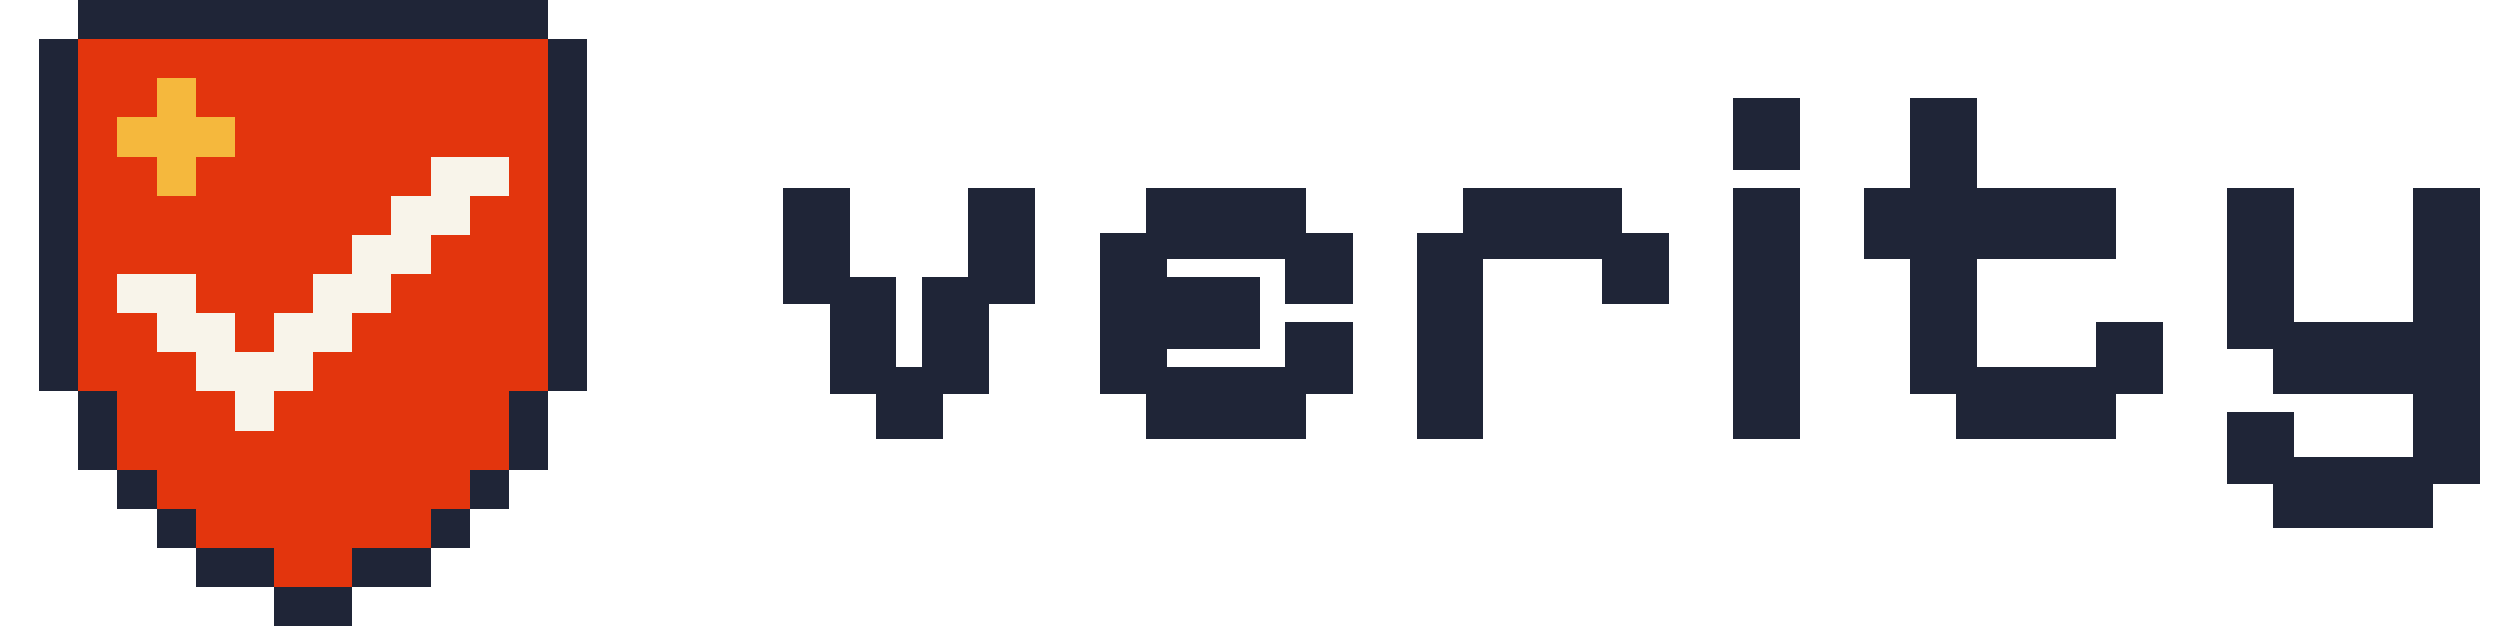
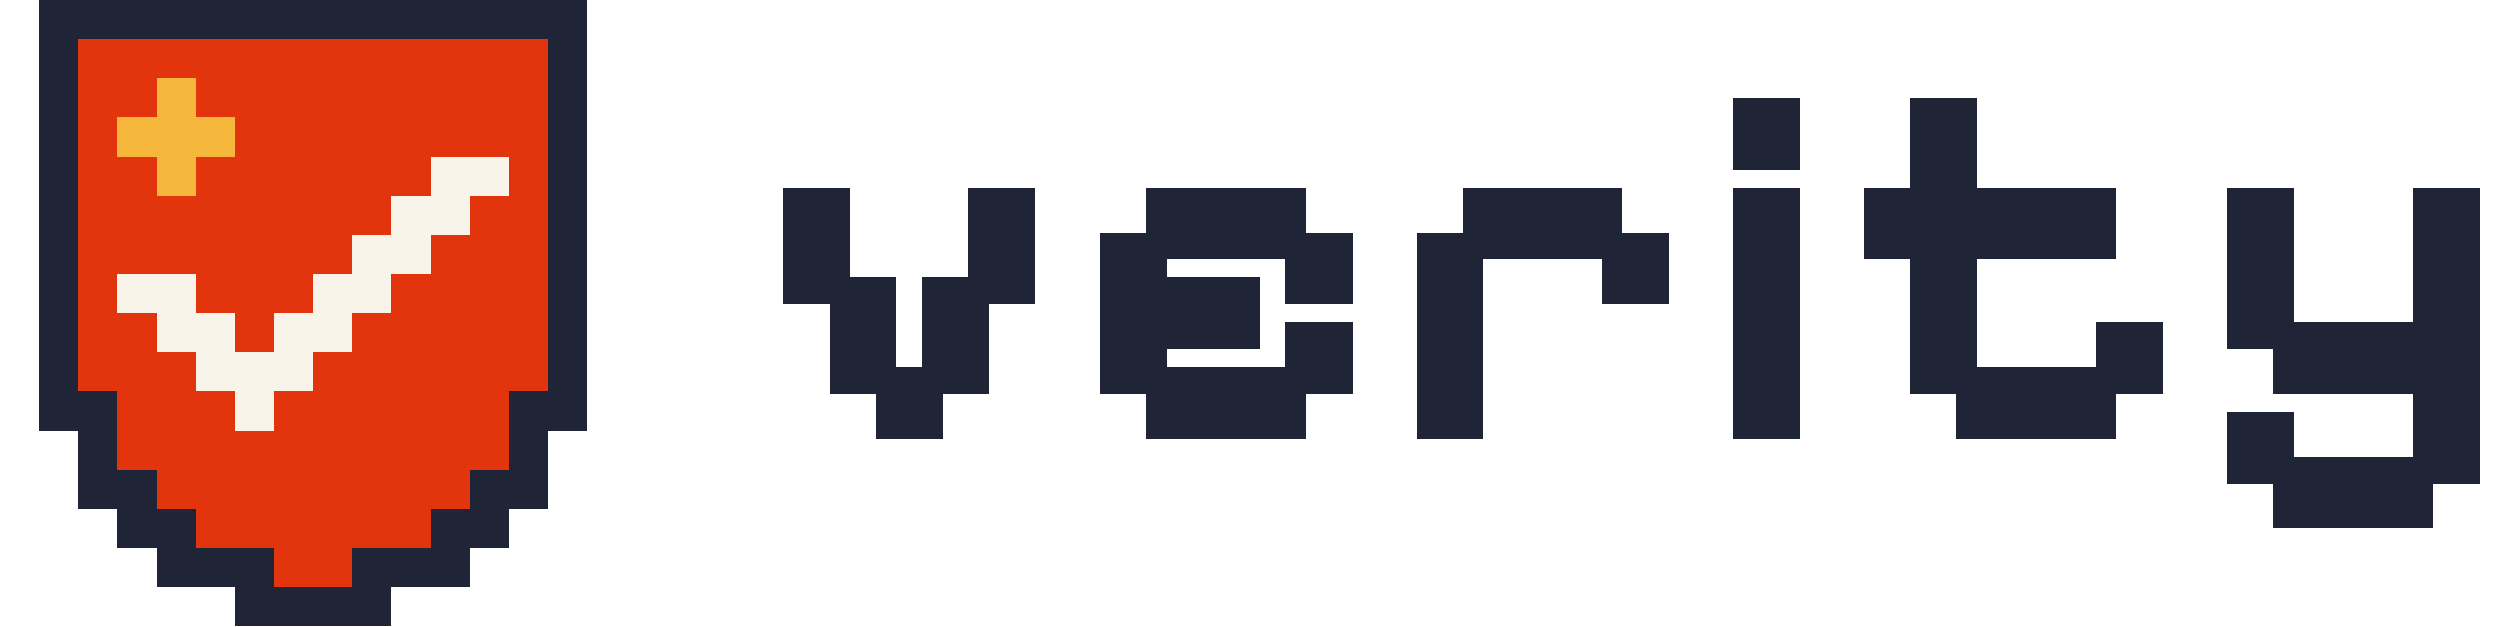
<svg xmlns="http://www.w3.org/2000/svg" viewBox="0 0 63.86 16" shape-rendering="crispEdges">
-   <rect x="2" y="0" width="12" height="1" fill="#1F2537" />
+   <rect x="1" y="0" width="14" height="1" fill="#1F2537" />
  <rect x="1" y="1" width="1" height="1" fill="#1F2537" />
  <rect x="2" y="1" width="12" height="1" fill="#E3350D" />
  <rect x="14" y="1" width="1" height="1" fill="#1F2537" />
  <rect x="1" y="2" width="1" height="1" fill="#1F2537" />
  <rect x="2" y="2" width="2" height="1" fill="#E3350D" />
  <rect x="4" y="2" width="1" height="1" fill="#F5B83D" />
  <rect x="5" y="2" width="9" height="1" fill="#E3350D" />
  <rect x="14" y="2" width="1" height="1" fill="#1F2537" />
  <rect x="1" y="3" width="1" height="1" fill="#1F2537" />
  <rect x="2" y="3" width="1" height="1" fill="#E3350D" />
  <rect x="3" y="3" width="3" height="1" fill="#F5B83D" />
  <rect x="6" y="3" width="8" height="1" fill="#E3350D" />
  <rect x="14" y="3" width="1" height="1" fill="#1F2537" />
  <rect x="1" y="4" width="1" height="1" fill="#1F2537" />
  <rect x="2" y="4" width="2" height="1" fill="#E3350D" />
  <rect x="4" y="4" width="1" height="1" fill="#F5B83D" />
  <rect x="5" y="4" width="6" height="1" fill="#E3350D" />
  <rect x="11" y="4" width="2" height="1" fill="#F8F4EA" />
  <rect x="13" y="4" width="1" height="1" fill="#E3350D" />
  <rect x="14" y="4" width="1" height="1" fill="#1F2537" />
  <rect x="1" y="5" width="1" height="1" fill="#1F2537" />
  <rect x="2" y="5" width="8" height="1" fill="#E3350D" />
  <rect x="10" y="5" width="2" height="1" fill="#F8F4EA" />
  <rect x="12" y="5" width="2" height="1" fill="#E3350D" />
  <rect x="14" y="5" width="1" height="1" fill="#1F2537" />
  <rect x="1" y="6" width="1" height="1" fill="#1F2537" />
  <rect x="2" y="6" width="7" height="1" fill="#E3350D" />
  <rect x="9" y="6" width="2" height="1" fill="#F8F4EA" />
  <rect x="11" y="6" width="3" height="1" fill="#E3350D" />
  <rect x="14" y="6" width="1" height="1" fill="#1F2537" />
  <rect x="1" y="7" width="1" height="1" fill="#1F2537" />
  <rect x="2" y="7" width="1" height="1" fill="#E3350D" />
  <rect x="3" y="7" width="2" height="1" fill="#F8F4EA" />
  <rect x="5" y="7" width="3" height="1" fill="#E3350D" />
  <rect x="8" y="7" width="2" height="1" fill="#F8F4EA" />
  <rect x="10" y="7" width="4" height="1" fill="#E3350D" />
  <rect x="14" y="7" width="1" height="1" fill="#1F2537" />
  <rect x="1" y="8" width="1" height="1" fill="#1F2537" />
  <rect x="2" y="8" width="2" height="1" fill="#E3350D" />
  <rect x="4" y="8" width="2" height="1" fill="#F8F4EA" />
  <rect x="6" y="8" width="1" height="1" fill="#E3350D" />
  <rect x="7" y="8" width="2" height="1" fill="#F8F4EA" />
  <rect x="9" y="8" width="5" height="1" fill="#E3350D" />
  <rect x="14" y="8" width="1" height="1" fill="#1F2537" />
  <rect x="1" y="9" width="1" height="1" fill="#1F2537" />
  <rect x="2" y="9" width="3" height="1" fill="#E3350D" />
  <rect x="5" y="9" width="3" height="1" fill="#F8F4EA" />
  <rect x="8" y="9" width="6" height="1" fill="#E3350D" />
  <rect x="14" y="9" width="1" height="1" fill="#1F2537" />
-   <rect x="2" y="10" width="1" height="1" fill="#1F2537" />
+   <rect x="1" y="10" width="2" height="1" fill="#1F2537" />
  <rect x="3" y="10" width="3" height="1" fill="#E3350D" />
  <rect x="6" y="10" width="1" height="1" fill="#F8F4EA" />
  <rect x="7" y="10" width="6" height="1" fill="#E3350D" />
-   <rect x="13" y="10" width="1" height="1" fill="#1F2537" />
+   <rect x="13" y="10" width="2" height="1" fill="#1F2537" />
  <rect x="2" y="11" width="1" height="1" fill="#1F2537" />
  <rect x="3" y="11" width="10" height="1" fill="#E3350D" />
  <rect x="13" y="11" width="1" height="1" fill="#1F2537" />
-   <rect x="3" y="12" width="1" height="1" fill="#1F2537" />
+   <rect x="2" y="12" width="2" height="1" fill="#1F2537" />
  <rect x="4" y="12" width="8" height="1" fill="#E3350D" />
-   <rect x="12" y="12" width="1" height="1" fill="#1F2537" />
-   <rect x="4" y="13" width="1" height="1" fill="#1F2537" />
+   <rect x="12" y="12" width="2" height="1" fill="#1F2537" />
+   <rect x="3" y="13" width="2" height="1" fill="#1F2537" />
  <rect x="5" y="13" width="6" height="1" fill="#E3350D" />
-   <rect x="11" y="13" width="1" height="1" fill="#1F2537" />
-   <rect x="5" y="14" width="2" height="1" fill="#1F2537" />
+   <rect x="11" y="13" width="2" height="1" fill="#1F2537" />
+   <rect x="4" y="14" width="3" height="1" fill="#1F2537" />
  <rect x="7" y="14" width="2" height="1" fill="#E3350D" />
-   <rect x="9" y="14" width="2" height="1" fill="#1F2537" />
-   <rect x="7" y="15" width="2" height="1" fill="#1F2537" />
+   <rect x="9" y="14" width="3" height="1" fill="#1F2537" />
+   <rect x="6" y="15" width="4" height="1" fill="#1F2537" />
  <path fill="#1F2537" transform="translate(19.329 11.059) scale(0.01341)" d="M227 11V-74H139V-246H50V-467H177V-297H265V-125H315V-297H403V-467H531V-246H442V-74H354V11ZM742 11V-74H654V-381H742V-467H1046V-381H1135V-246H1007V-331H781V-297H958V-160H781V-125H1007V-212H1135V-75H1046V11ZM1257 11V-381H1345V-467H1649V-381H1738V-246H1610V-331H1384V11ZM1860 11V-467H1987V11ZM1860 -501V-638H1987V-501ZM2285 11V-74H2197V-331H2109V-467H2197V-638H2324V-467H2590V-331H2324V-125H2551V-211H2679V-74H2590V11ZM2889 182V97H2801V-39H2928V46H3155V-74H2889V-160H2801V-467H2928V-211H3155V-467H3282V97H3194V182Z" />
</svg>
